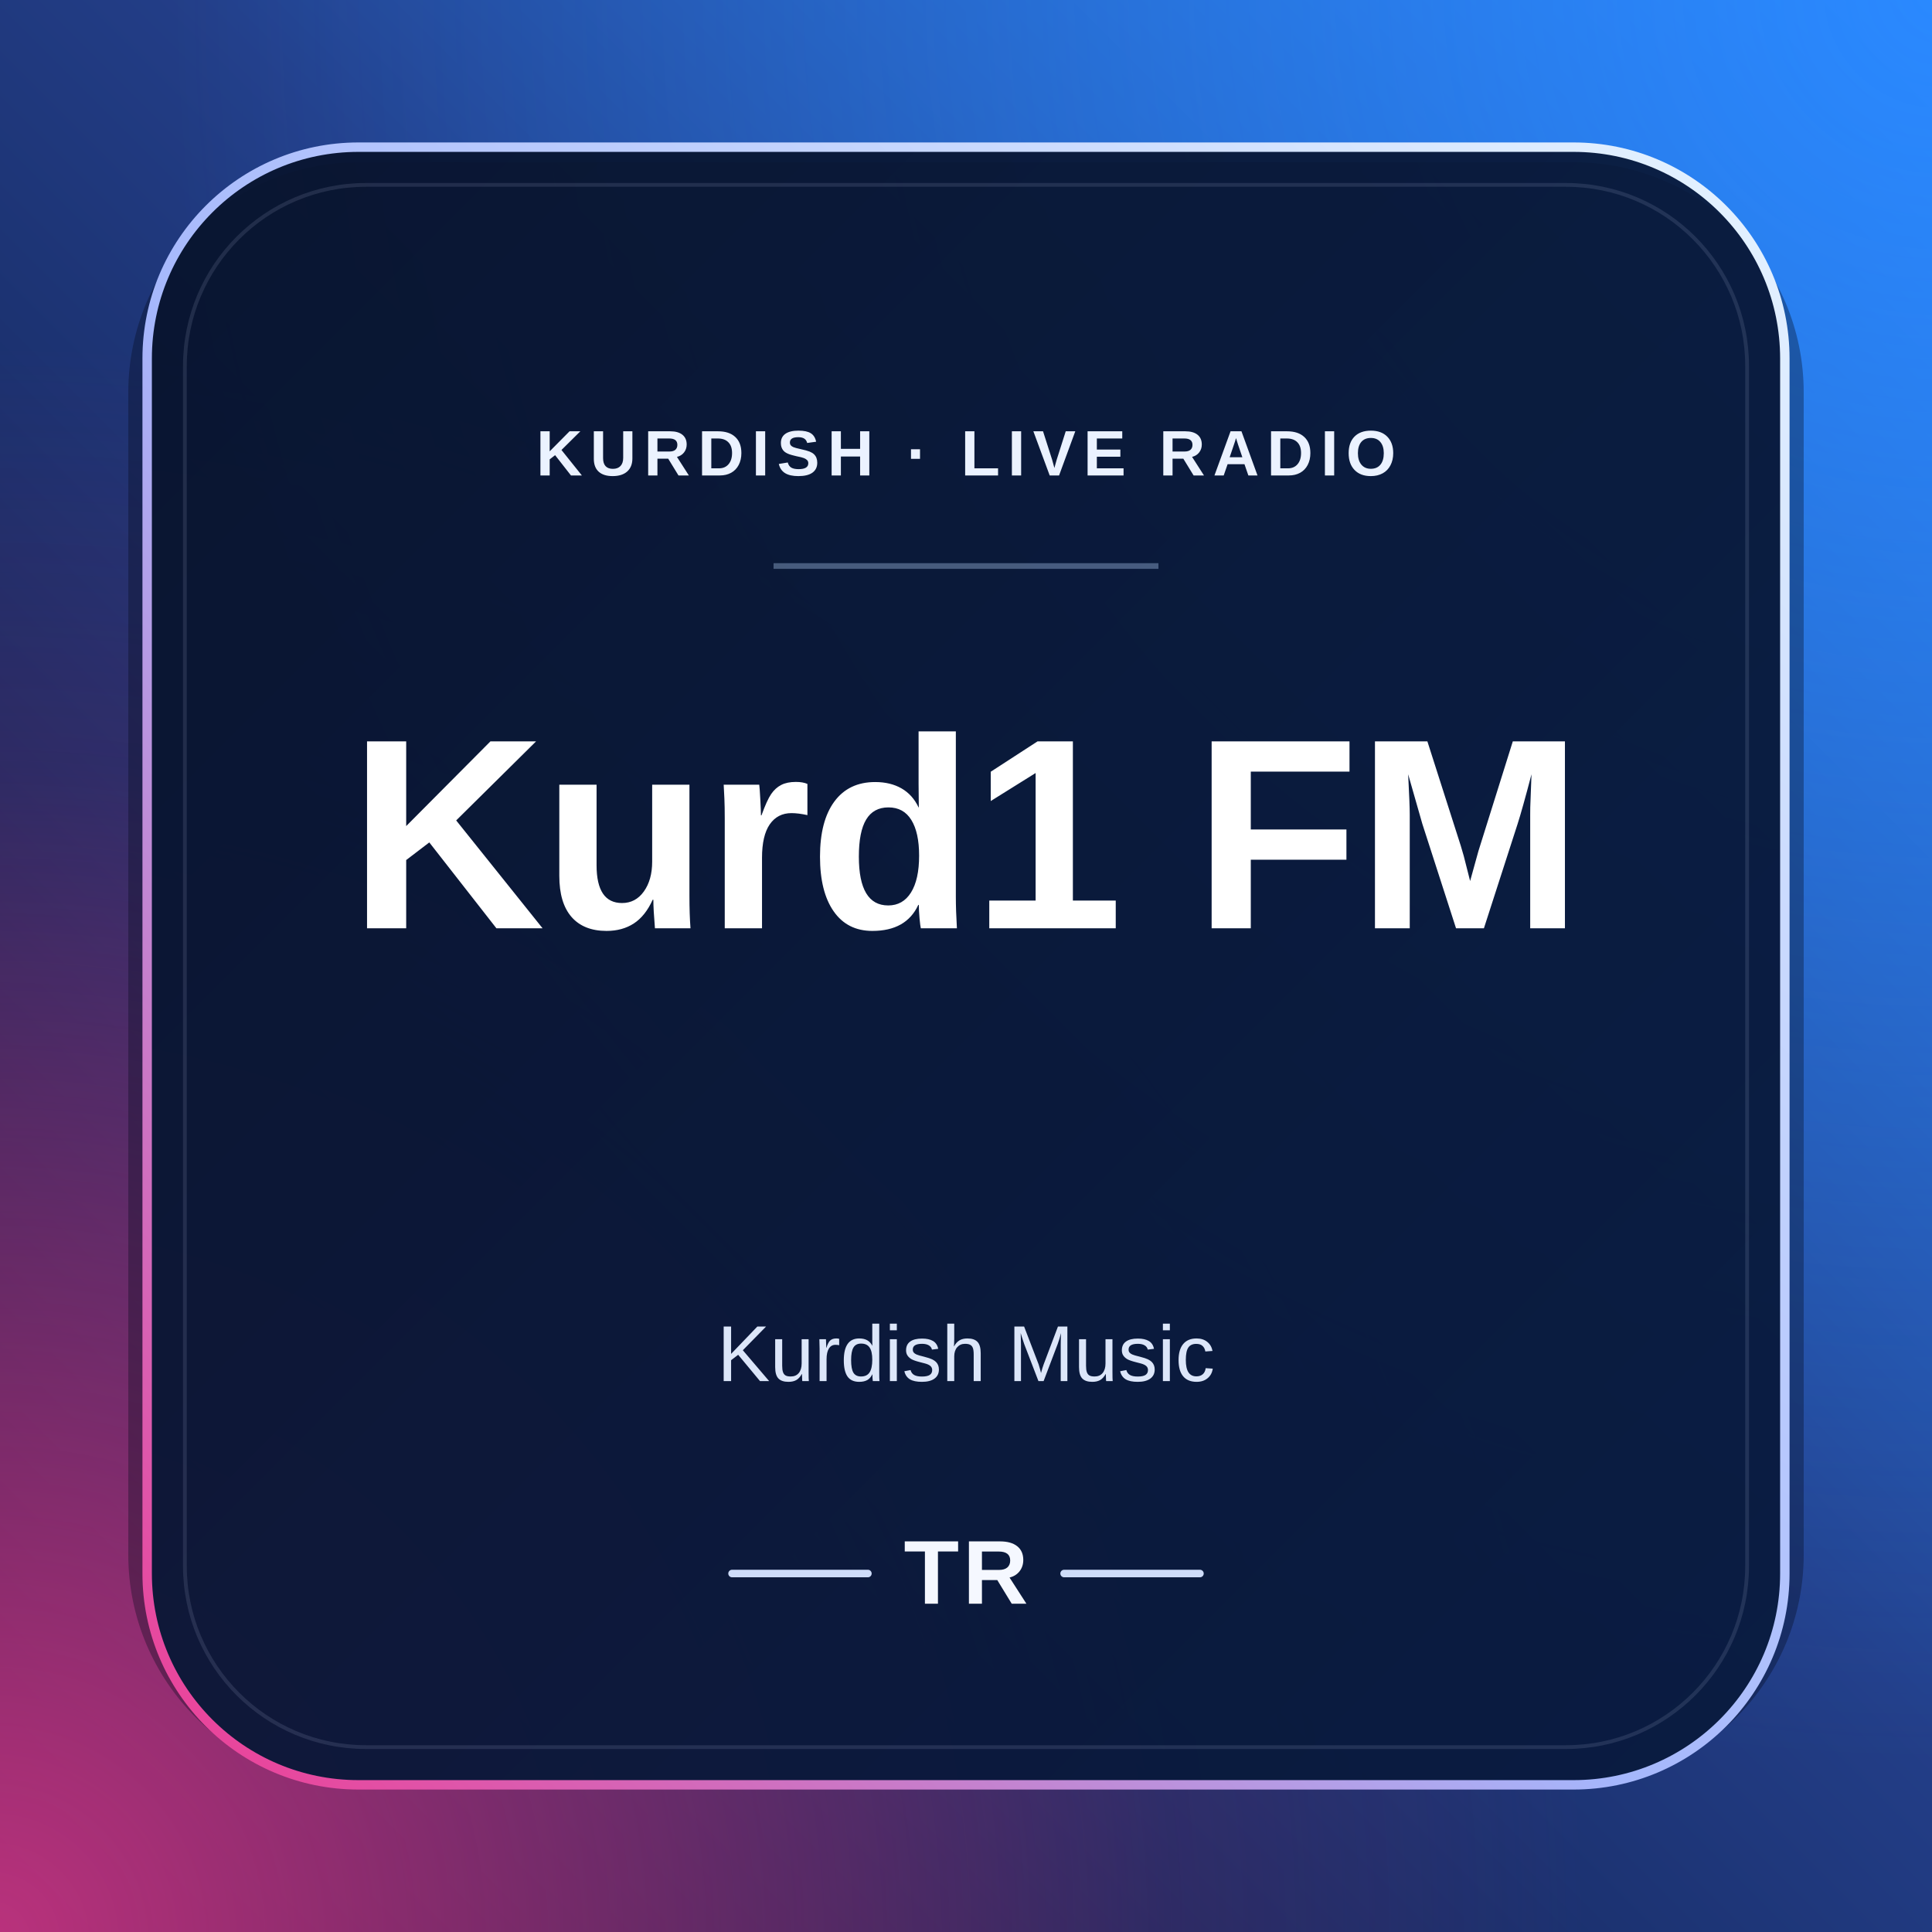
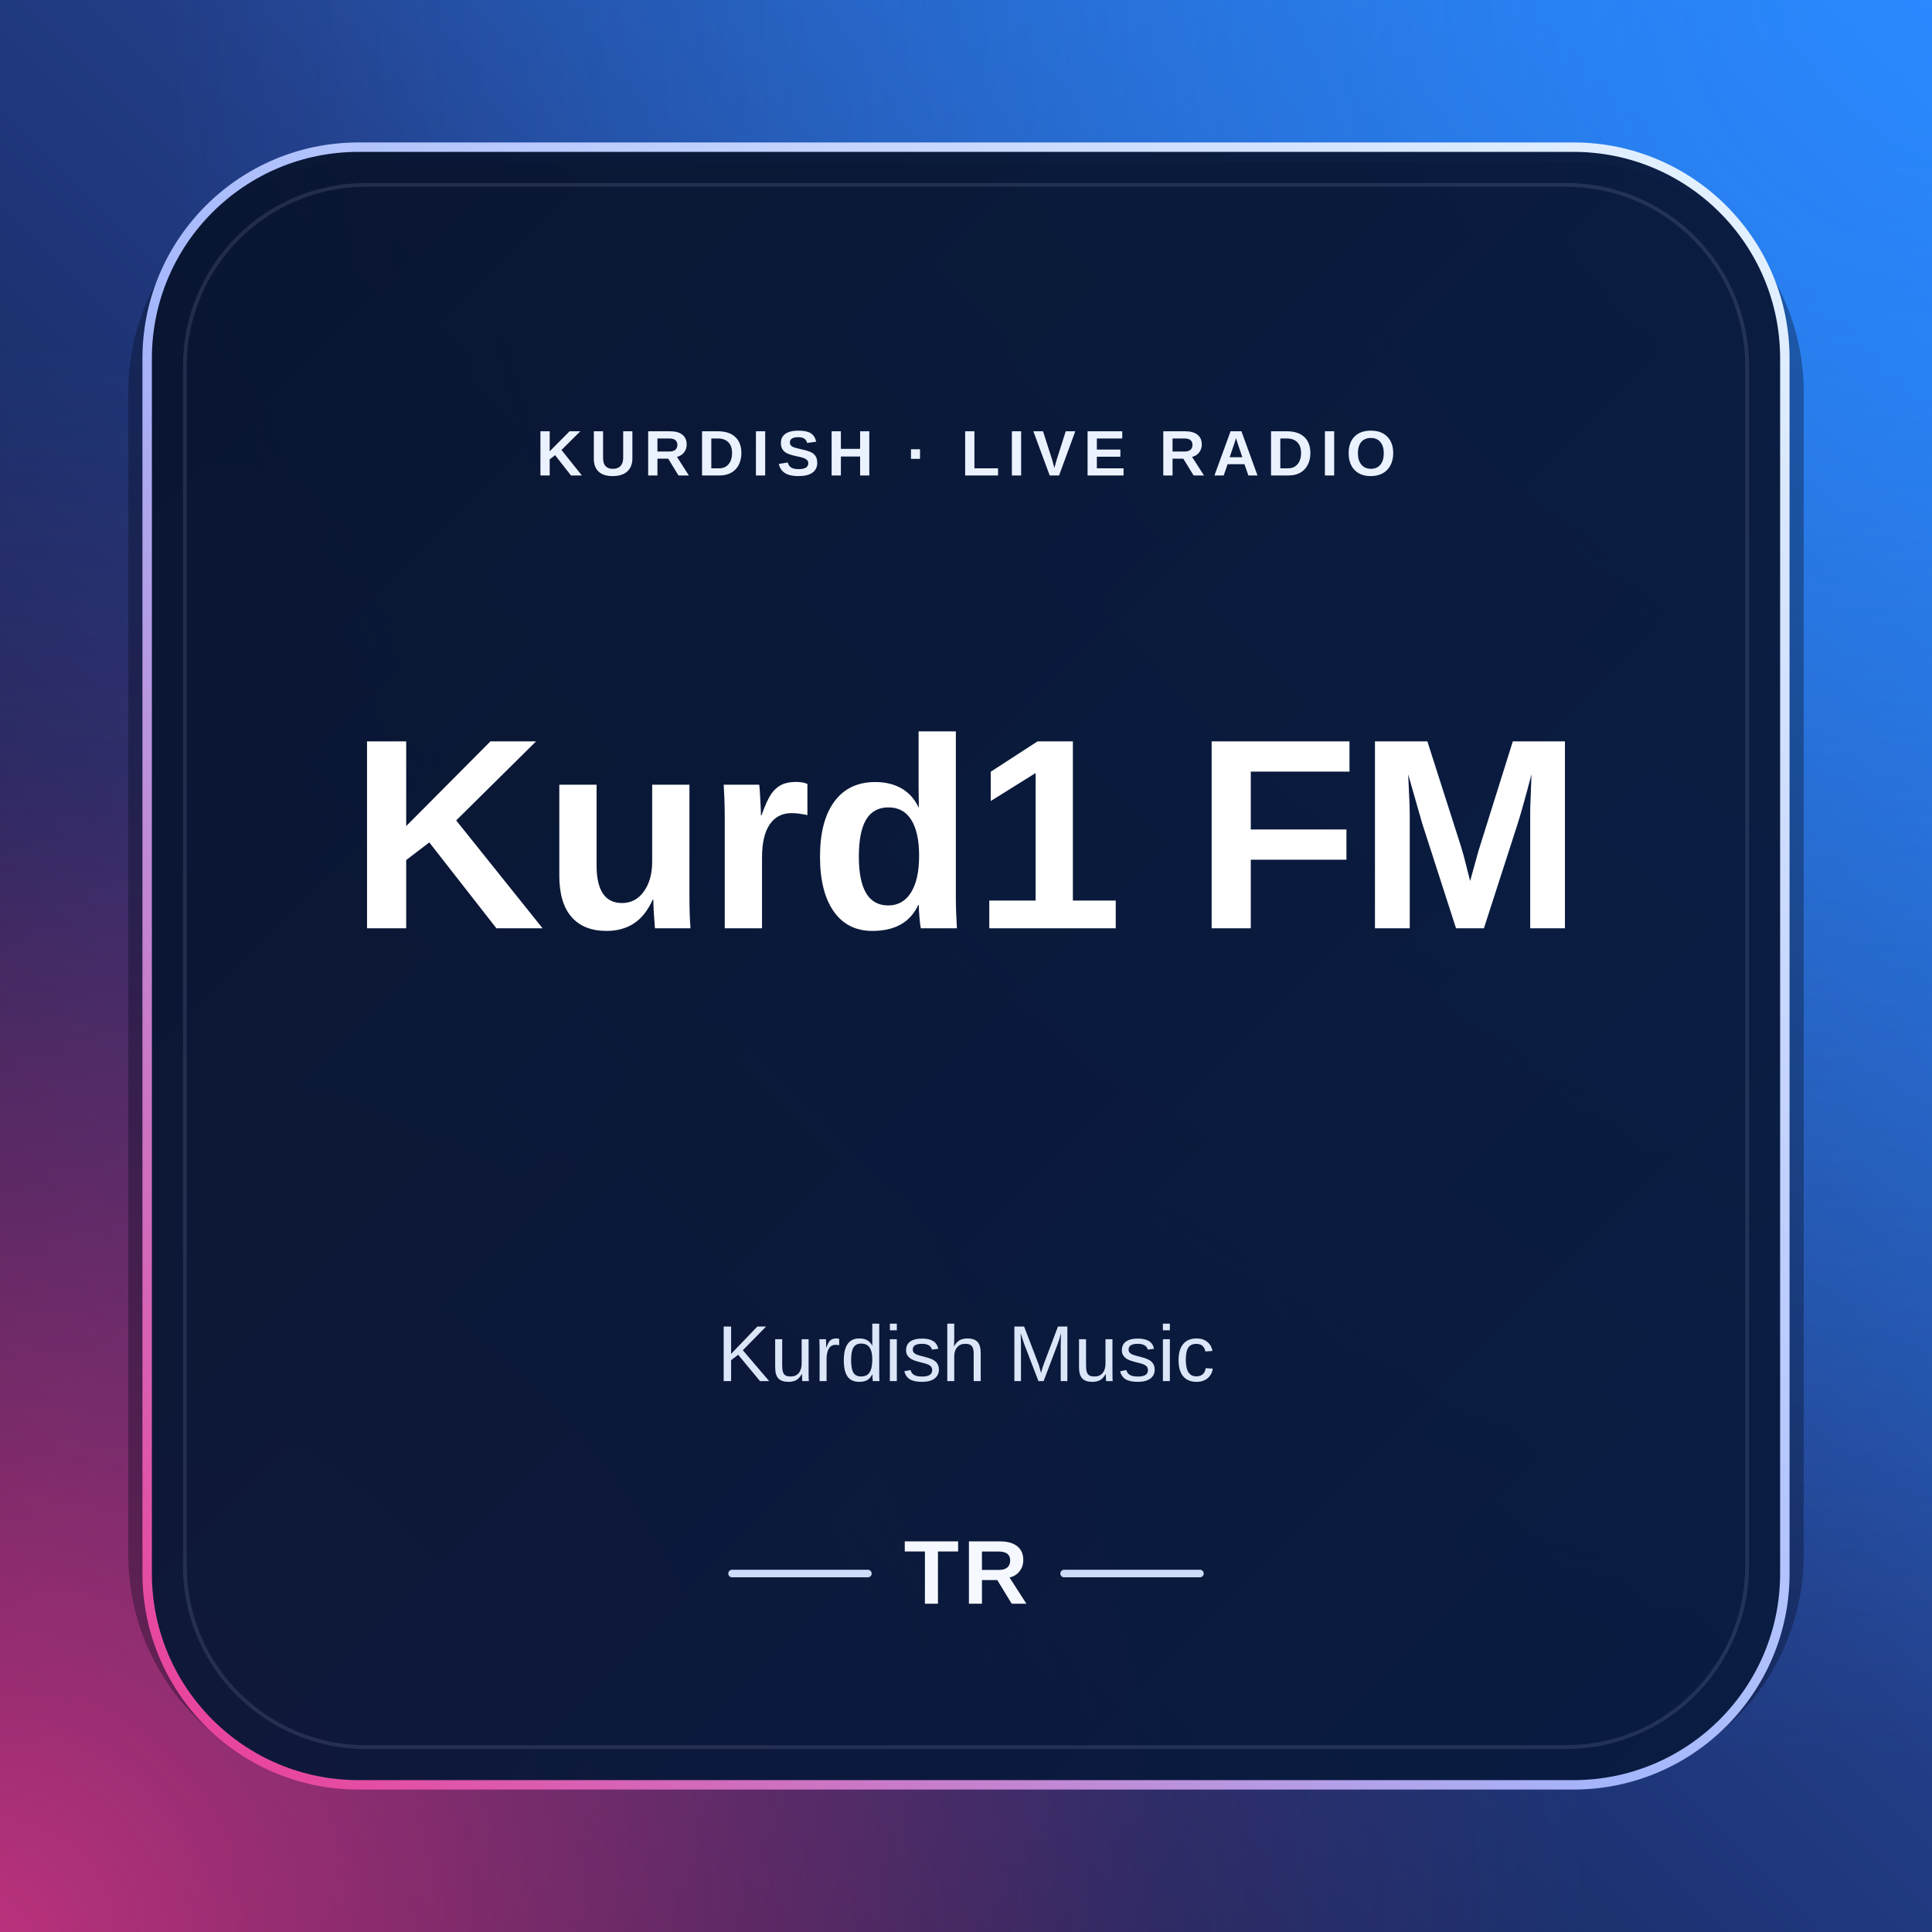
<svg xmlns="http://www.w3.org/2000/svg" width="1254" height="1254" viewBox="0 0 512 512" role="img" aria-label="Kurd1 FM radio cover">
  <defs>
    <linearGradient id="background" x1="0" y1="1" x2="1" y2="0">
      <stop offset="0" stop-color="#050e2a" />
      <stop offset=".55" stop-color="#233e88" />
      <stop offset="1" stop-color="#2a89ff" />
    </linearGradient>
    <radialGradient id="leftGlow" cx="0" cy="1" r=".82">
      <stop offset="0" stop-color="#ee3c94" stop-opacity=".78" />
      <stop offset=".74" stop-color="#ee3c94" stop-opacity=".11" />
      <stop offset="1" stop-color="#ee3c94" stop-opacity="0" />
    </radialGradient>
    <radialGradient id="rightGlow" cx="1" cy="0" r=".91">
      <stop offset="0" stop-color="#2a89ff" stop-opacity=".64" />
      <stop offset="1" stop-color="#2a89ff" stop-opacity="0" />
    </radialGradient>
    <linearGradient id="rim" x1="0" y1="1" x2="1" y2="0">
      <stop offset="0" stop-color="#ee3c94" />
      <stop offset=".45" stop-color="#a5b7fc" />
      <stop offset="1" stop-color="#e6f4ff" />
    </linearGradient>
    <linearGradient id="pane" x1="0" y1="0" x2="1" y2="1">
      <stop offset="0" stop-color="#09142e" stop-opacity=".94" />
      <stop offset="1" stop-color="#091b40" stop-opacity=".92" />
    </linearGradient>
  </defs>
  <rect width="512" height="512" fill="url(#background)" />
  <rect width="512" height="512" fill="url(#leftGlow)" />
  <rect width="512" height="512" fill="url(#rightGlow)" />
  <rect x="34" y="43" width="444" height="430" rx="61" fill="#040819" opacity=".34" />
  <rect x="39" y="39" width="434" height="434" rx="56" fill="url(#pane)" stroke="url(#rim)" stroke-width="2.5" />
  <rect x="49" y="49" width="414" height="414" rx="48" fill="none" stroke="#d0deff" stroke-opacity=".12" />
  <text x="256" y="126" text-anchor="middle" font-family="Arial,Helvetica,sans-serif" font-size="17" font-weight="700" letter-spacing="2.0" fill="#ebf2ff">KURDISH · LIVE RADIO</text>
-   <path d="M205 150H307" fill="none" stroke="#adc9ee" stroke-opacity=".38" stroke-width="1.5" />
  <text x="256" y="246" text-anchor="middle" font-family="Arial,Helvetica,sans-serif" font-size="72" font-weight="750" letter-spacing="-0.7" fill="#ffffff">Kurd1 FM</text>
  <text x="256" y="366" text-anchor="middle" font-family="Arial,Helvetica,sans-serif" font-size="21" font-weight="400" fill="#dce6f9">Kurdish Music</text>
  <path d="M194 417H230 M282 417H318" fill="none" stroke="#cedcf9" stroke-width="2" stroke-linecap="round" />
  <text x="256" y="425" text-anchor="middle" font-family="Arial,Helvetica,sans-serif" font-size="24" font-weight="700" letter-spacing="1" fill="#f5f8ff">TR</text>
</svg>
